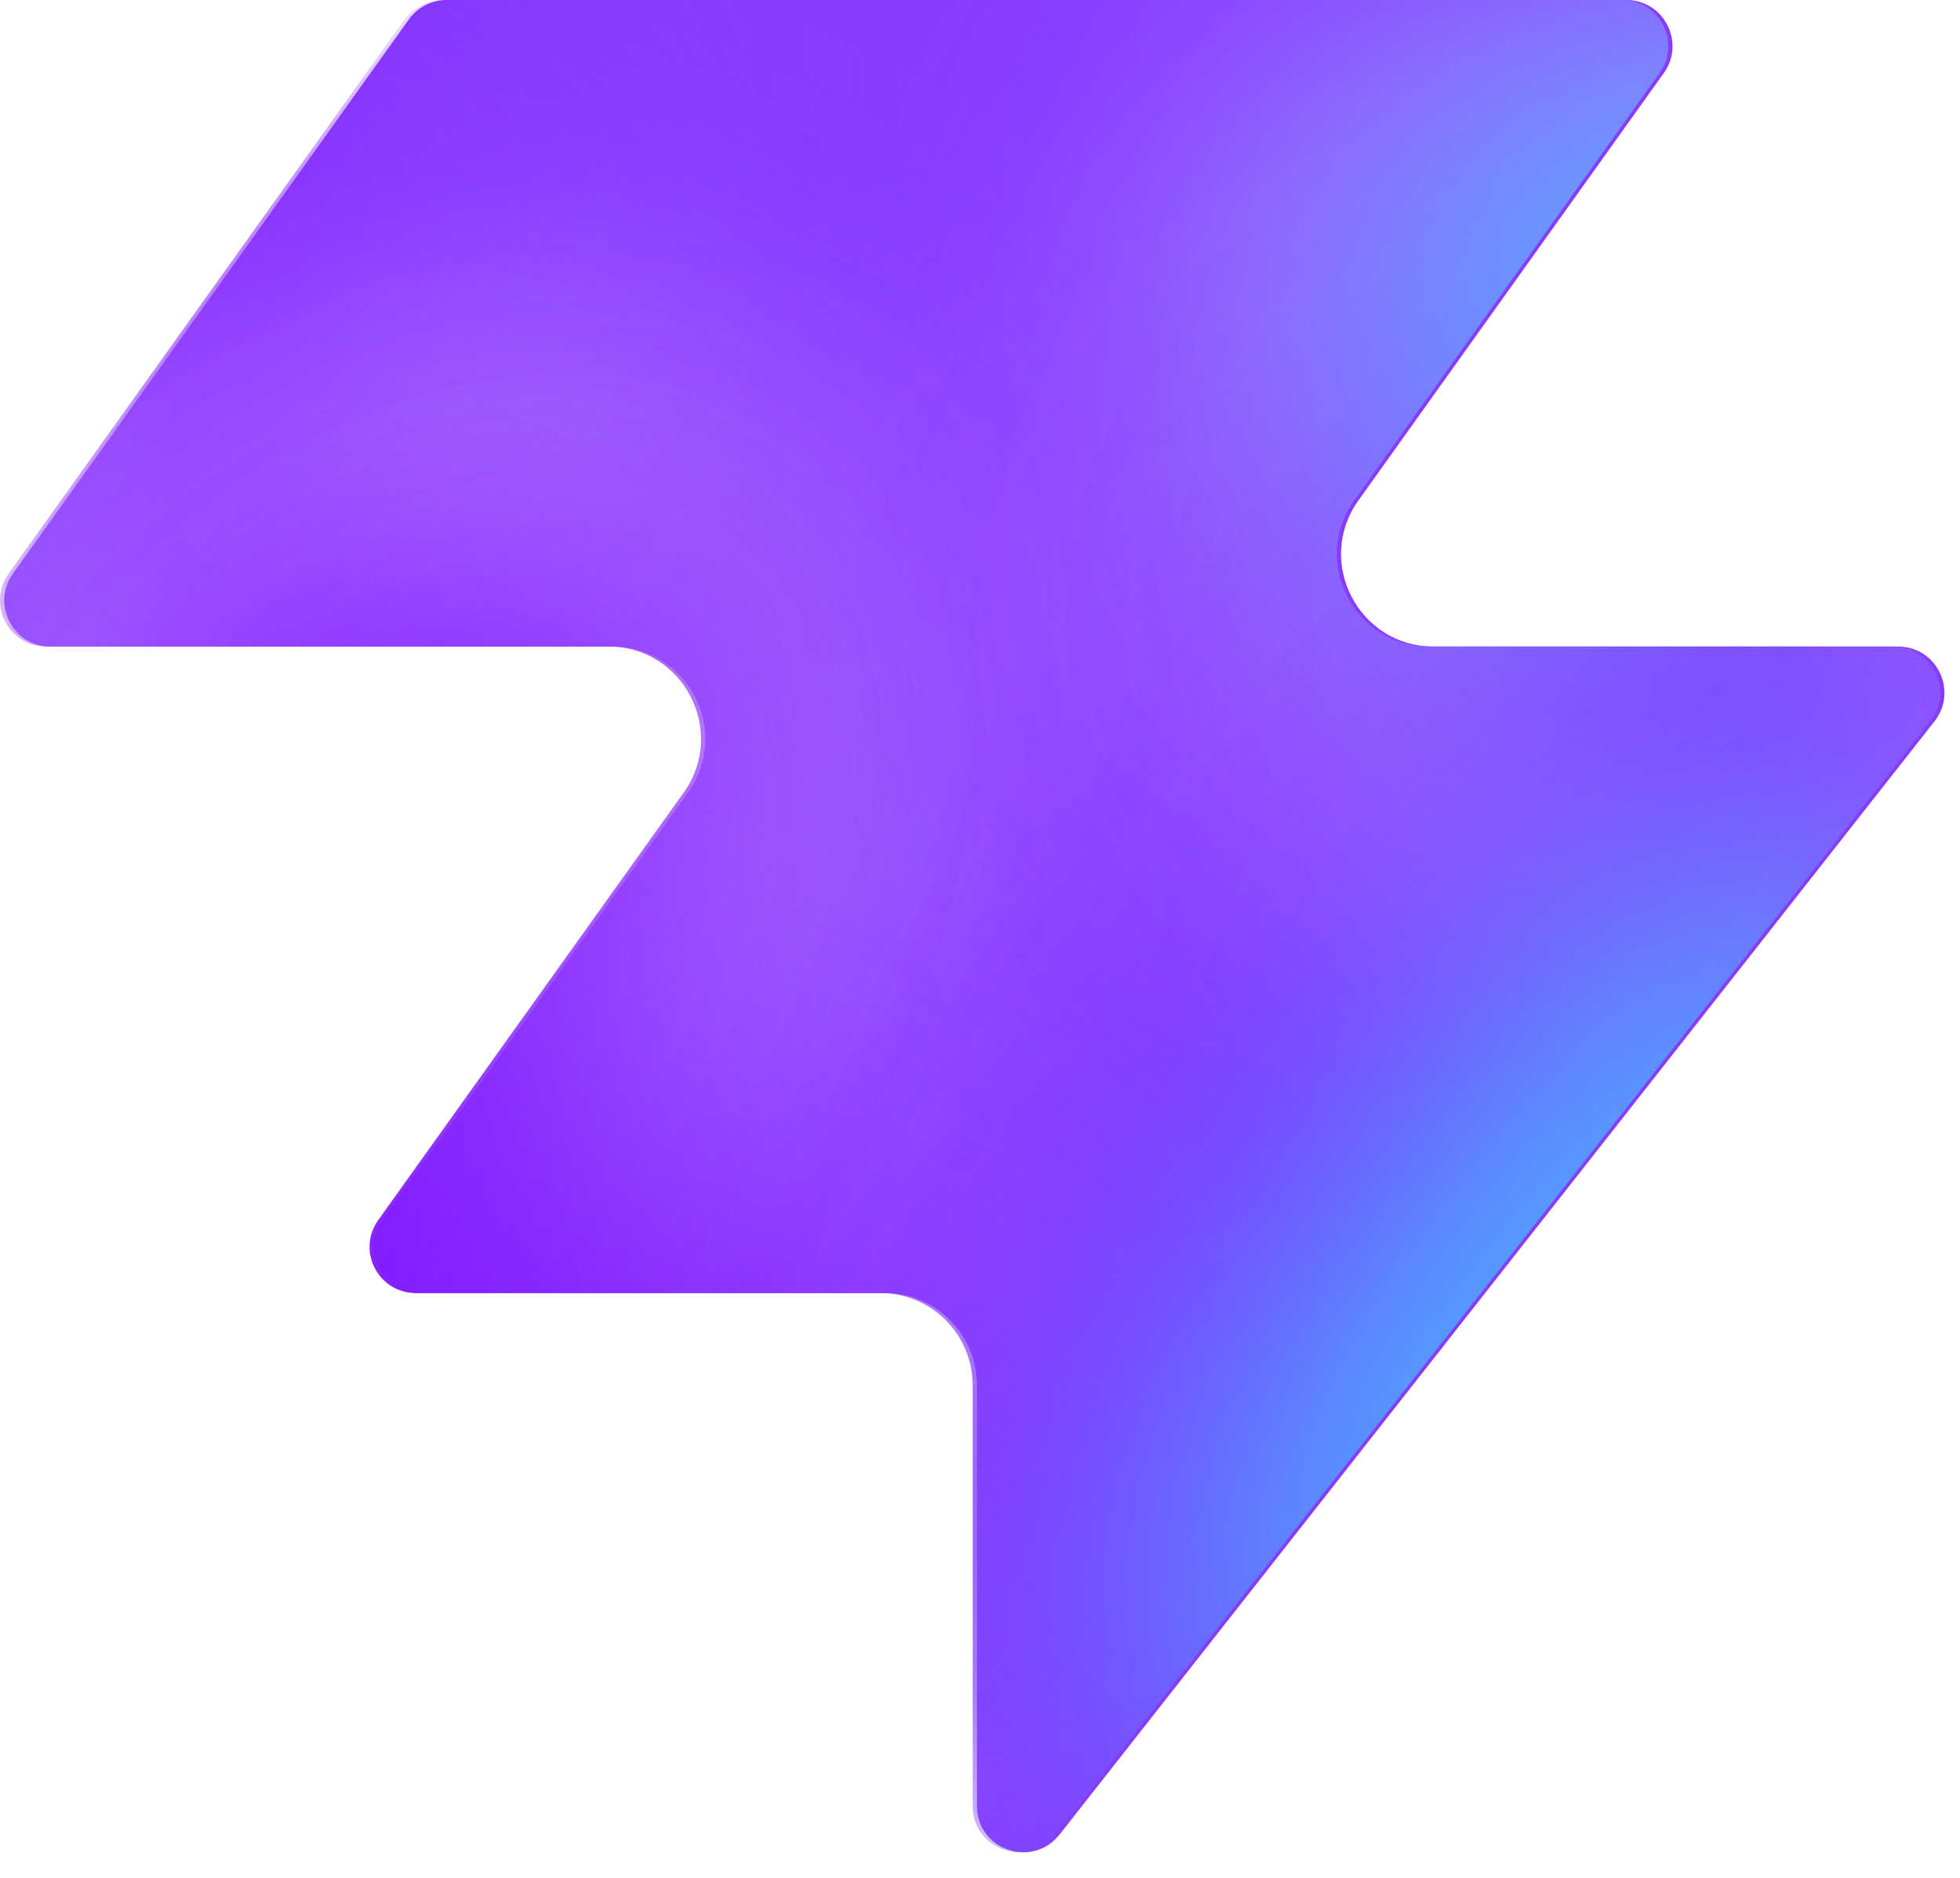
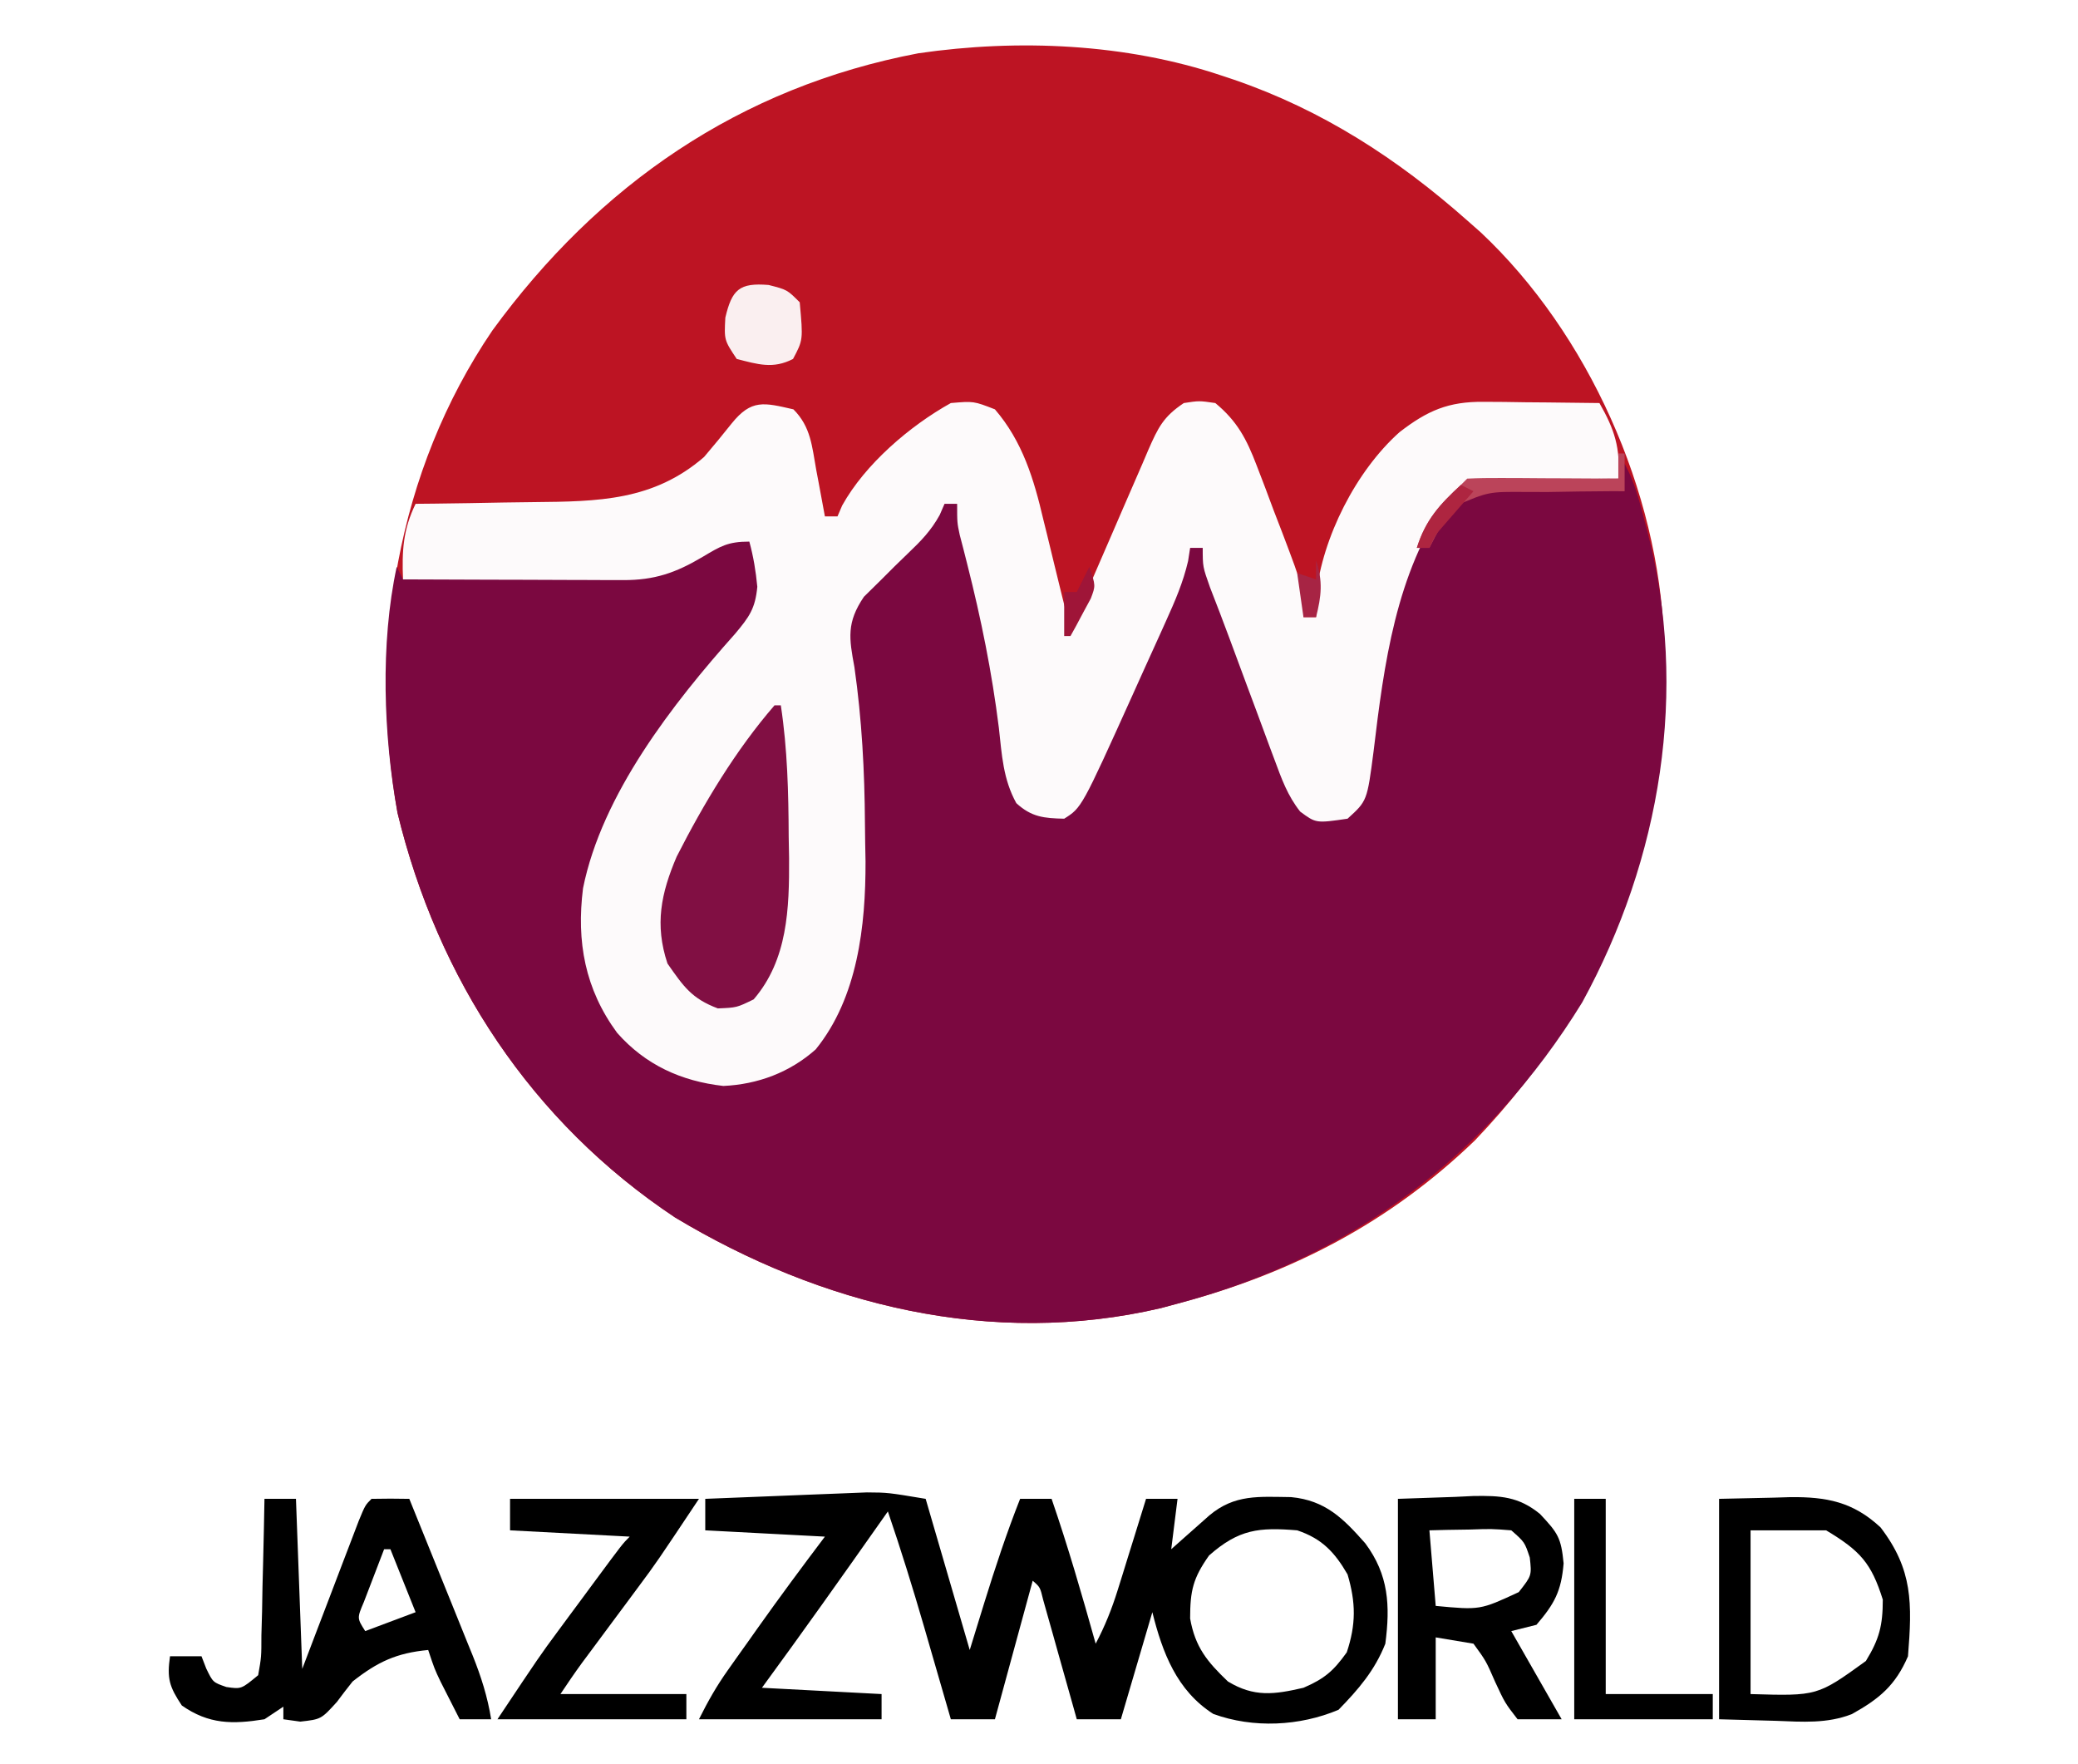
- <svg xmlns="http://www.w3.org/2000/svg" width="48" height="46" fill="none" viewBox="0 0 48 46">
-   <path fill="#863bff" d="M25.946 44.938c-.664.845-2.021.375-2.021-.698V33.937a2.26 2.26 0 0 0-2.262-2.262H10.287c-.92 0-1.456-1.04-.92-1.788l7.48-10.471c1.07-1.497 0-3.578-1.842-3.578H1.237c-.92 0-1.456-1.04-.92-1.788L10.013.474c.214-.297.556-.474.92-.474h28.894c.92 0 1.456 1.04.92 1.788l-7.48 10.471c-1.07 1.498 0 3.579 1.842 3.579h11.377c.943 0 1.473 1.088.89 1.83L25.947 44.94z" style="fill:#863bff;fill:color(display-p3 .525 .23 1);fill-opacity:1" />
-   <mask id="a" width="48" height="46" x="0" y="0" maskUnits="userSpaceOnUse" style="mask-type:alpha">
-     <path fill="#000" d="M25.842 44.938c-.664.844-2.021.375-2.021-.698V33.937a2.26 2.26 0 0 0-2.262-2.262H10.183c-.92 0-1.456-1.04-.92-1.788l7.48-10.471c1.07-1.498 0-3.579-1.842-3.579H1.133c-.92 0-1.456-1.04-.92-1.787L9.91.473c.214-.297.556-.474.92-.474h28.894c.92 0 1.456 1.04.92 1.788l-7.48 10.471c-1.07 1.498 0 3.578 1.842 3.578h11.377c.943 0 1.473 1.088.89 1.832L25.843 44.94z" style="fill:#000;fill-opacity:1" />
-   </mask>
-   <g mask="url(#a)">
-     <g filter="url(#b)">
-       <ellipse cx="5.508" cy="14.704" fill="#ede6ff" rx="5.508" ry="14.704" style="fill:#ede6ff;fill:color(display-p3 .927 .903 1);fill-opacity:1" transform="matrix(.00324 1 1 -.00324 -4.47 31.516)" />
-     </g>
-     <g filter="url(#c)">
-       <ellipse cx="10.399" cy="29.851" fill="#ede6ff" rx="10.399" ry="29.851" style="fill:#ede6ff;fill:color(display-p3 .927 .903 1);fill-opacity:1" transform="matrix(.00324 1 1 -.00324 -39.328 7.883)" />
-     </g>
-     <g filter="url(#d)">
-       <ellipse cx="5.508" cy="30.487" fill="#7e14ff" rx="5.508" ry="30.487" style="fill:#7e14ff;fill:color(display-p3 .492 .077 1);fill-opacity:1" transform="rotate(89.814 -25.913 -14.639)scale(1 -1)" />
-     </g>
-     <g filter="url(#e)">
-       <ellipse cx="5.508" cy="30.599" fill="#7e14ff" rx="5.508" ry="30.599" style="fill:#7e14ff;fill:color(display-p3 .492 .077 1);fill-opacity:1" transform="rotate(89.814 -32.644 -3.334)scale(1 -1)" />
-     </g>
-     <g filter="url(#f)">
-       <ellipse cx="5.508" cy="30.599" fill="#7e14ff" rx="5.508" ry="30.599" style="fill:#7e14ff;fill:color(display-p3 .492 .077 1);fill-opacity:1" transform="matrix(.00324 1 1 -.00324 -34.34 30.47)" />
-     </g>
-     <g filter="url(#g)">
-       <ellipse cx="14.072" cy="22.078" fill="#ede6ff" rx="14.072" ry="22.078" style="fill:#ede6ff;fill:color(display-p3 .927 .903 1);fill-opacity:1" transform="rotate(93.35 24.506 48.493)scale(-1 1)" />
-     </g>
-     <g filter="url(#h)">
-       <ellipse cx="3.47" cy="21.501" fill="#7e14ff" rx="3.47" ry="21.501" style="fill:#7e14ff;fill:color(display-p3 .492 .077 1);fill-opacity:1" transform="rotate(89.009 28.708 47.59)scale(-1 1)" />
-     </g>
-     <g filter="url(#i)">
-       <ellipse cx="3.47" cy="21.501" fill="#7e14ff" rx="3.47" ry="21.501" style="fill:#7e14ff;fill:color(display-p3 .492 .077 1);fill-opacity:1" transform="rotate(89.009 28.708 47.59)scale(-1 1)" />
-     </g>
-     <g filter="url(#j)">
-       <ellipse cx=".387" cy="8.972" fill="#7e14ff" rx="4.407" ry="29.108" style="fill:#7e14ff;fill:color(display-p3 .492 .077 1);fill-opacity:1" transform="rotate(39.51 .387 8.972)" />
-     </g>
-     <g filter="url(#k)">
-       <ellipse cx="47.523" cy="-6.092" fill="#7e14ff" rx="4.407" ry="29.108" style="fill:#7e14ff;fill:color(display-p3 .492 .077 1);fill-opacity:1" transform="rotate(37.892 47.523 -6.092)" />
-     </g>
-     <g filter="url(#l)">
-       <ellipse cx="41.412" cy="6.333" fill="#47bfff" rx="5.971" ry="9.665" style="fill:#47bfff;fill:color(display-p3 .28 .748 1);fill-opacity:1" transform="rotate(37.892 41.412 6.333)" />
-     </g>
-     <g filter="url(#m)">
-       <ellipse cx="-1.879" cy="38.332" fill="#7e14ff" rx="4.407" ry="29.108" style="fill:#7e14ff;fill:color(display-p3 .492 .077 1);fill-opacity:1" transform="rotate(37.892 -1.88 38.332)" />
-     </g>
-     <g filter="url(#n)">
-       <ellipse cx="-1.879" cy="38.332" fill="#7e14ff" rx="4.407" ry="29.108" style="fill:#7e14ff;fill:color(display-p3 .492 .077 1);fill-opacity:1" transform="rotate(37.892 -1.88 38.332)" />
-     </g>
-     <g filter="url(#o)">
-       <ellipse cx="35.651" cy="29.907" fill="#7e14ff" rx="4.407" ry="29.108" style="fill:#7e14ff;fill:color(display-p3 .492 .077 1);fill-opacity:1" transform="rotate(37.892 35.651 29.907)" />
-     </g>
-     <g filter="url(#p)">
-       <ellipse cx="38.418" cy="32.4" fill="#47bfff" rx="5.971" ry="15.297" style="fill:#47bfff;fill:color(display-p3 .28 .748 1);fill-opacity:1" transform="rotate(37.892 38.418 32.4)" />
-     </g>
-   </g>
-   <defs>
-     <filter id="b" width="60.045" height="41.654" x="-19.77" y="16.149" color-interpolation-filters="sRGB" filterUnits="userSpaceOnUse">
-       <feFlood flood-opacity="0" result="BackgroundImageFix" />
-       <feBlend in="SourceGraphic" in2="BackgroundImageFix" result="shape" />
-       <feGaussianBlur result="effect1_foregroundBlur_2002_17158" stdDeviation="7.659" />
-     </filter>
-     <filter id="c" width="90.34" height="51.437" x="-54.613" y="-7.533" color-interpolation-filters="sRGB" filterUnits="userSpaceOnUse">
-       <feFlood flood-opacity="0" result="BackgroundImageFix" />
-       <feBlend in="SourceGraphic" in2="BackgroundImageFix" result="shape" />
-       <feGaussianBlur result="effect1_foregroundBlur_2002_17158" stdDeviation="7.659" />
-     </filter>
-     <filter id="d" width="79.355" height="29.4" x="-49.64" y="2.03" color-interpolation-filters="sRGB" filterUnits="userSpaceOnUse">
-       <feFlood flood-opacity="0" result="BackgroundImageFix" />
-       <feBlend in="SourceGraphic" in2="BackgroundImageFix" result="shape" />
-       <feGaussianBlur result="effect1_foregroundBlur_2002_17158" stdDeviation="4.596" />
-     </filter>
-     <filter id="e" width="79.579" height="29.4" x="-45.045" y="20.029" color-interpolation-filters="sRGB" filterUnits="userSpaceOnUse">
-       <feFlood flood-opacity="0" result="BackgroundImageFix" />
-       <feBlend in="SourceGraphic" in2="BackgroundImageFix" result="shape" />
-       <feGaussianBlur result="effect1_foregroundBlur_2002_17158" stdDeviation="4.596" />
-     </filter>
-     <filter id="f" width="79.579" height="29.4" x="-43.513" y="21.178" color-interpolation-filters="sRGB" filterUnits="userSpaceOnUse">
-       <feFlood flood-opacity="0" result="BackgroundImageFix" />
-       <feBlend in="SourceGraphic" in2="BackgroundImageFix" result="shape" />
-       <feGaussianBlur result="effect1_foregroundBlur_2002_17158" stdDeviation="4.596" />
-     </filter>
-     <filter id="g" width="74.749" height="58.852" x="15.756" y="-17.901" color-interpolation-filters="sRGB" filterUnits="userSpaceOnUse">
-       <feFlood flood-opacity="0" result="BackgroundImageFix" />
-       <feBlend in="SourceGraphic" in2="BackgroundImageFix" result="shape" />
-       <feGaussianBlur result="effect1_foregroundBlur_2002_17158" stdDeviation="7.659" />
-     </filter>
-     <filter id="h" width="61.377" height="25.362" x="23.548" y="2.284" color-interpolation-filters="sRGB" filterUnits="userSpaceOnUse">
-       <feFlood flood-opacity="0" result="BackgroundImageFix" />
-       <feBlend in="SourceGraphic" in2="BackgroundImageFix" result="shape" />
-       <feGaussianBlur result="effect1_foregroundBlur_2002_17158" stdDeviation="4.596" />
-     </filter>
-     <filter id="i" width="61.377" height="25.362" x="23.548" y="2.284" color-interpolation-filters="sRGB" filterUnits="userSpaceOnUse">
-       <feFlood flood-opacity="0" result="BackgroundImageFix" />
-       <feBlend in="SourceGraphic" in2="BackgroundImageFix" result="shape" />
-       <feGaussianBlur result="effect1_foregroundBlur_2002_17158" stdDeviation="4.596" />
-     </filter>
-     <filter id="j" width="56.045" height="63.649" x="-27.636" y="-22.853" color-interpolation-filters="sRGB" filterUnits="userSpaceOnUse">
-       <feFlood flood-opacity="0" result="BackgroundImageFix" />
-       <feBlend in="SourceGraphic" in2="BackgroundImageFix" result="shape" />
-       <feGaussianBlur result="effect1_foregroundBlur_2002_17158" stdDeviation="4.596" />
-     </filter>
-     <filter id="k" width="54.814" height="64.646" x="20.116" y="-38.415" color-interpolation-filters="sRGB" filterUnits="userSpaceOnUse">
-       <feFlood flood-opacity="0" result="BackgroundImageFix" />
-       <feBlend in="SourceGraphic" in2="BackgroundImageFix" result="shape" />
-       <feGaussianBlur result="effect1_foregroundBlur_2002_17158" stdDeviation="4.596" />
-     </filter>
-     <filter id="l" width="33.541" height="35.313" x="24.641" y="-11.323" color-interpolation-filters="sRGB" filterUnits="userSpaceOnUse">
-       <feFlood flood-opacity="0" result="BackgroundImageFix" />
-       <feBlend in="SourceGraphic" in2="BackgroundImageFix" result="shape" />
-       <feGaussianBlur result="effect1_foregroundBlur_2002_17158" stdDeviation="4.596" />
-     </filter>
-     <filter id="m" width="54.814" height="64.646" x="-29.286" y="6.009" color-interpolation-filters="sRGB" filterUnits="userSpaceOnUse">
-       <feFlood flood-opacity="0" result="BackgroundImageFix" />
-       <feBlend in="SourceGraphic" in2="BackgroundImageFix" result="shape" />
-       <feGaussianBlur result="effect1_foregroundBlur_2002_17158" stdDeviation="4.596" />
-     </filter>
-     <filter id="n" width="54.814" height="64.646" x="-29.286" y="6.009" color-interpolation-filters="sRGB" filterUnits="userSpaceOnUse">
-       <feFlood flood-opacity="0" result="BackgroundImageFix" />
-       <feBlend in="SourceGraphic" in2="BackgroundImageFix" result="shape" />
-       <feGaussianBlur result="effect1_foregroundBlur_2002_17158" stdDeviation="4.596" />
-     </filter>
-     <filter id="o" width="54.814" height="64.646" x="8.244" y="-2.416" color-interpolation-filters="sRGB" filterUnits="userSpaceOnUse">
-       <feFlood flood-opacity="0" result="BackgroundImageFix" />
-       <feBlend in="SourceGraphic" in2="BackgroundImageFix" result="shape" />
-       <feGaussianBlur result="effect1_foregroundBlur_2002_17158" stdDeviation="4.596" />
-     </filter>
-     <filter id="p" width="39.409" height="43.623" x="18.713" y="10.588" color-interpolation-filters="sRGB" filterUnits="userSpaceOnUse">
-       <feFlood flood-opacity="0" result="BackgroundImageFix" />
-       <feBlend in="SourceGraphic" in2="BackgroundImageFix" result="shape" />
-       <feGaussianBlur result="effect1_foregroundBlur_2002_17158" stdDeviation="4.596" />
-     </filter>
-   </defs>
+ <svg xmlns="http://www.w3.org/2000/svg" version="1.1" width="330" height="280">
+   <path d="M0 0 C0.642 0.214 1.284 0.429 1.945 0.649 C15.97 5.456 27.927 13.196 39 23 C39.708 23.624 40.415 24.248 41.145 24.891 C58.211 40.914 69.44 66.077 70.238 89.422 C70.787 120.486 62.002 146.275 40.25 169.062 C26.692 182.147 11.063 190.222 -7 195 C-7.869 195.235 -8.738 195.469 -9.633 195.711 C-36.526 202.001 -63.571 195.28 -86.801 181.316 C-109.605 166.15 -124.48 143.473 -130.875 117.062 C-135.535 90.664 -130.979 62.828 -115.812 40.484 C-98.922 17.332 -76.517 1.85 -48.148 -3.542 C-32.311 -5.846 -15.195 -5.102 0 0 Z " fill="#BD1423" transform="translate(194,12)" />
+   <path d="M0 0 C2.219 3.328 3.087 6.498 4.062 10.312 C4.236 10.964 4.409 11.616 4.588 12.287 C11.214 37.65 6.739 64.368 -5.727 87.156 C-20.748 111.574 -42.482 127.721 -70 135 C-70.869 135.235 -71.738 135.469 -72.633 135.711 C-99.526 142.001 -126.571 135.28 -149.801 121.316 C-172.605 106.15 -187.48 83.473 -193.875 57.062 C-196.11 44.782 -196.63 30.239 -194 18 C-193.67 18.66 -193.34 19.32 -193 20 C-187.628 19.956 -182.258 19.885 -176.887 19.792 C-175.064 19.764 -173.24 19.743 -171.417 19.729 C-157.21 19.757 -157.21 19.757 -144 15 C-142.792 14.415 -141.584 13.832 -140.375 13.25 C-139.591 12.838 -138.808 12.425 -138 12 C-137.634 13.414 -137.283 14.831 -136.938 16.25 C-136.642 17.433 -136.642 17.433 -136.34 18.641 C-135.757 22.69 -136.57 24.4 -138.969 27.742 C-139.808 28.79 -140.652 29.834 -141.5 30.875 C-152.272 44.545 -164.536 60.364 -163.547 78.547 C-162.392 85.841 -159.745 90.96 -153.938 95.562 C-149.014 99.004 -143.948 99.723 -138 99 C-132.953 97.679 -129.114 95.809 -126.125 91.438 C-121.085 81.603 -120.552 71.892 -120.688 61 C-120.687 59.618 -120.685 58.236 -120.682 56.854 C-120.704 50.027 -121.118 43.524 -122.434 36.807 C-124.124 27.971 -124.124 27.971 -121.753 23.812 C-118.478 19.515 -114.684 15.874 -110.544 12.416 C-108.751 10.884 -108.751 10.884 -107 8 C-106.34 8 -105.68 8 -105 8 C-97.432 35.522 -97.432 35.522 -96.562 48.75 C-96.29 51.915 -96.047 52.927 -94.25 55.688 C-92.065 57.215 -92.065 57.215 -89.438 57 C-84.446 54.952 -82.985 50.004 -80.969 45.293 C-80.692 44.649 -80.414 44.006 -80.129 43.343 C-79.247 41.293 -78.374 39.24 -77.5 37.188 C-76.913 35.819 -76.326 34.452 -75.738 33.084 C-74.153 29.392 -72.576 25.696 -71 22 C-70.001 19.666 -69.001 17.333 -68 15 C-67.34 15 -66.68 15 -66 15 C-64.506 18.928 -63.012 22.857 -61.52 26.786 C-61.014 28.117 -60.508 29.449 -60.001 30.78 C-59.266 32.714 -58.531 34.648 -57.797 36.582 C-57.556 37.214 -57.316 37.846 -57.068 38.497 C-55.254 43.281 -53.533 48.094 -51.868 52.932 C-51.082 55.17 -51.082 55.17 -49 57 C-46 57.417 -46 57.417 -43 57 C-40.749 53.623 -40.459 51.554 -39.887 47.566 C-39.69 46.277 -39.494 44.987 -39.291 43.658 C-38.989 41.626 -38.692 39.593 -38.404 37.558 C-36.78 26.225 -34.233 15.161 -27 6 C-23.601 3.734 -22.437 3.763 -18.457 3.805 C-16.847 3.814 -16.847 3.814 -15.205 3.824 C-13.526 3.849 -13.526 3.849 -11.812 3.875 C-10.681 3.884 -9.55 3.893 -8.385 3.902 C-5.59 3.926 -2.795 3.959 0 4 C0 2.68 0 1.36 0 0 Z " fill="#7B0840" transform="translate(257,72)" />
+   <path d="M0 0 C2.784 2.784 2.949 5.887 3.625 9.625 C3.759 10.331 3.893 11.038 4.031 11.766 C4.361 13.509 4.681 15.254 5 17 C5.66 17 6.32 17 7 17 C7.244 16.432 7.487 15.863 7.738 15.277 C11.374 8.715 18.483 2.621 25 -1 C28.625 -1.312 28.625 -1.312 32 0 C36.384 5.095 38.188 11.08 39.688 17.5 C39.887 18.303 40.086 19.106 40.291 19.934 C40.665 21.446 41.033 22.959 41.393 24.475 C42.238 27.989 43.12 31.494 44 35 C44.439 33.981 44.877 32.961 45.329 31.911 C46.959 28.131 48.599 24.357 50.244 20.583 C50.954 18.949 51.661 17.314 52.365 15.677 C53.377 13.325 54.4 10.979 55.426 8.633 C55.738 7.899 56.051 7.166 56.373 6.41 C57.923 2.896 58.732 1.179 62 -1 C64.438 -1.375 64.438 -1.375 67 -1 C70.496 1.89 71.975 4.738 73.578 8.938 C74.016 10.08 74.455 11.222 74.906 12.398 C75.35 13.587 75.793 14.775 76.25 16 C76.709 17.189 77.168 18.377 77.641 19.602 C81 28.46 81 28.46 81 33 C81.66 33 82.32 33 83 33 C83 31.845 83 30.69 83 29.5 C84.039 20.281 89.339 9.797 96.25 3.625 C100.668 0.211 103.996 -1.255 109.641 -1.195 C110.711 -1.189 111.78 -1.182 112.883 -1.176 C113.994 -1.159 115.105 -1.142 116.25 -1.125 C117.377 -1.116 118.503 -1.107 119.664 -1.098 C122.443 -1.074 125.221 -1.041 128 -1 C130.417 3.229 131.348 6.123 131 11 C130.299 11.004 129.598 11.008 128.876 11.012 C125.687 11.045 122.501 11.116 119.312 11.188 C117.658 11.196 117.658 11.196 115.971 11.205 C109.456 11.311 109.456 11.311 103.859 14.344 C95.673 26.039 93.789 40.452 92.127 54.349 C91.109 62.18 91.109 62.18 88 65 C82.987 65.731 82.987 65.731 80.475 63.87 C78.458 61.313 77.538 58.696 76.406 55.645 C76.173 55.024 75.941 54.404 75.701 53.764 C74.959 51.783 74.23 49.798 73.5 47.812 C73.01 46.496 72.519 45.181 72.027 43.865 C71.089 41.352 70.158 38.836 69.23 36.319 C68.231 33.622 67.201 30.941 66.156 28.262 C65 25 65 25 65 22 C64.34 22 63.68 22 63 22 C62.84 23.033 62.84 23.033 62.677 24.086 C61.883 27.502 60.609 30.425 59.164 33.621 C58.884 34.243 58.604 34.866 58.316 35.507 C57.424 37.486 56.524 39.462 55.625 41.438 C55.028 42.761 54.432 44.084 53.836 45.408 C45.78 63.25 45.78 63.25 43 65 C39.786 64.933 37.808 64.741 35.398 62.531 C33.292 58.718 33.101 54.85 32.625 50.562 C31.525 41.758 29.806 33.264 27.625 24.666 C27.31 23.42 27.31 23.42 26.988 22.148 C26.798 21.418 26.608 20.688 26.411 19.935 C26 18 26 18 26 15 C25.34 15 24.68 15 24 15 C23.749 15.58 23.497 16.16 23.238 16.758 C21.846 19.28 20.271 20.891 18.188 22.875 C16.771 24.229 15.377 25.606 14 27 C13.074 27.911 12.149 28.823 11.195 29.762 C8.425 33.848 8.832 36.336 9.688 40.938 C10.873 49.232 11.308 57.463 11.36 65.836 C11.375 67.823 11.413 69.81 11.452 71.797 C11.476 81.988 10.216 93.399 3.539 101.633 C-0.583 105.294 -5.644 107.182 -11.125 107.438 C-17.812 106.683 -23.509 104.095 -28 99 C-33.089 92.076 -34.481 84.54 -33.411 76.046 C-30.414 61.133 -19.144 46.712 -9.25 35.625 C-7.019 32.958 -6.061 31.654 -5.734 28.172 C-5.97 25.69 -6.346 23.403 -7 21 C-10.41 21 -11.556 21.722 -14.438 23.438 C-18.692 25.965 -22.075 27.13 -27.034 27.114 C-28.205 27.113 -28.205 27.113 -29.399 27.113 C-30.232 27.108 -31.064 27.103 -31.922 27.098 C-32.782 27.096 -33.642 27.095 -34.528 27.093 C-37.269 27.088 -40.009 27.075 -42.75 27.062 C-44.611 27.057 -46.471 27.053 -48.332 27.049 C-52.888 27.038 -57.444 27.021 -62 27 C-62.178 22.452 -61.998 19.121 -60 15 C-59.017 14.991 -58.034 14.981 -57.022 14.972 C-53.337 14.931 -49.653 14.866 -45.968 14.792 C-44.381 14.764 -42.793 14.743 -41.205 14.729 C-31.023 14.633 -22.227 14.53 -14.188 7.562 C-12.698 5.818 -11.241 4.045 -9.812 2.25 C-6.669 -1.653 -4.684 -1.073 0 0 Z " fill="#FDFAFB" transform="translate(126,65)" />
+   <path d="M0 0 C2.31 7.92 4.62 15.84 7 24 C7.763 21.525 8.526 19.05 9.312 16.5 C11.042 10.928 12.851 5.428 15 0 C16.65 0 18.3 0 20 0 C22.617 7.591 24.834 15.271 27 23 C28.475 20.206 29.571 17.469 30.508 14.453 C30.772 13.609 31.036 12.764 31.309 11.895 C31.578 11.022 31.847 10.149 32.125 9.25 C32.541 7.918 32.541 7.918 32.965 6.559 C33.646 4.373 34.325 2.187 35 0 C36.65 0 38.3 0 40 0 C39.67 2.64 39.34 5.28 39 8 C39.554 7.506 40.109 7.013 40.68 6.504 C41.404 5.863 42.129 5.223 42.875 4.562 C43.954 3.605 43.954 3.605 45.055 2.629 C49.096 -0.755 52.91 -0.332 58.02 -0.277 C63.482 0.231 66.35 3.14 69.812 7.062 C73.538 12.066 73.789 16.944 73 23 C71.316 27.26 68.734 30.247 65.562 33.5 C59.4 36.095 52.031 36.47 45.676 34.152 C39.88 30.444 37.608 24.431 36 18 C34.35 23.61 32.7 29.22 31 35 C28.69 35 26.38 35 24 35 C23.823 34.369 23.647 33.738 23.465 33.088 C22.668 30.245 21.865 27.404 21.062 24.562 C20.785 23.569 20.507 22.576 20.221 21.553 C19.819 20.136 19.819 20.136 19.41 18.691 C19.041 17.38 19.041 17.38 18.664 16.041 C18.18 14.029 18.18 14.029 17 13 C15.02 20.26 13.04 27.52 11 35 C8.69 35 6.38 35 4 35 C3.804 34.32 3.607 33.64 3.405 32.94 C2.501 29.813 1.594 26.688 0.688 23.562 C0.379 22.493 0.07 21.424 -0.248 20.322 C-2.037 14.165 -3.927 8.067 -6 2 C-6.482 2.686 -6.482 2.686 -6.975 3.386 C-13.251 12.307 -19.555 21.2 -26 30 C-19.73 30.33 -13.46 30.66 -7 31 C-7 32.32 -7 33.64 -7 35 C-16.57 35 -26.14 35 -36 35 C-34.555 32.11 -33.23 29.766 -31.391 27.172 C-30.883 26.454 -30.375 25.736 -29.852 24.996 C-29.323 24.255 -28.795 23.514 -28.25 22.75 C-27.737 22.024 -27.224 21.299 -26.695 20.551 C-23.21 15.638 -19.631 10.805 -16 6 C-22.27 5.67 -28.54 5.34 -35 5 C-35 3.35 -35 1.7 -35 0 C-30.98 -0.169 -26.96 -0.329 -22.939 -0.482 C-21.574 -0.535 -20.208 -0.591 -18.843 -0.648 C-16.872 -0.731 -14.901 -0.805 -12.93 -0.879 C-11.746 -0.926 -10.563 -0.973 -9.343 -1.022 C-6 -1 -6 -1 0 0 Z M45 9 C42.462 12.603 42 14.57 42 19 C42.799 23.536 44.69 25.841 48 29 C52.158 31.516 55.346 31.08 60 30 C63.341 28.557 64.755 27.343 66.875 24.375 C68.354 19.937 68.329 16.483 67 12 C64.968 8.491 62.931 6.31 59 5 C52.945 4.504 49.745 4.807 45 9 Z M37 11 C38 13 38 13 38 13 Z " fill="#000000" transform="translate(147,238)" />
+   <path d="M0 0 C1.65 0 3.3 0 5 0 C5.33 8.91 5.66 17.82 6 27 C6.71 25.135 7.421 23.269 8.152 21.348 C8.841 19.547 9.529 17.747 10.218 15.947 C10.933 14.075 11.645 12.203 12.357 10.33 C12.805 9.16 13.253 7.99 13.715 6.785 C14.129 5.701 14.542 4.617 14.969 3.5 C16 1 16 1 17 0 C19 -0.041 21 -0.043 23 0 C24.696 4.179 26.387 8.36 28.072 12.543 C28.646 13.964 29.221 15.385 29.798 16.805 C30.628 18.852 31.453 20.9 32.277 22.949 C32.535 23.58 32.792 24.21 33.057 24.86 C34.4 28.216 35.428 31.428 36 35 C34.35 35 32.7 35 31 35 C30.352 33.73 29.706 32.459 29.062 31.188 C28.523 30.126 28.523 30.126 27.973 29.043 C27 27 27 27 26 24 C20.964 24.48 17.97 25.875 14 29 C13.147 30.068 12.313 31.151 11.5 32.25 C9 35 9 35 5.688 35.375 C4.357 35.189 4.357 35.189 3 35 C3 34.34 3 33.68 3 33 C2.01 33.66 1.02 34.32 0 35 C-5.09 35.82 -8.849 35.806 -13.125 32.812 C-15.122 29.817 -15.502 28.511 -15 25 C-13.35 25 -11.7 25 -10 25 C-9.752 25.639 -9.505 26.279 -9.25 26.938 C-8.183 29.138 -8.183 29.138 -6.062 29.875 C-3.687 30.227 -3.687 30.227 -1 28 C-0.489 25.094 -0.489 25.094 -0.488 21.68 C-0.453 20.423 -0.417 19.166 -0.381 17.871 C-0.358 16.552 -0.336 15.234 -0.312 13.875 C-0.279 12.535 -0.245 11.195 -0.209 9.855 C-0.126 6.57 -0.057 3.286 0 0 Z M19 8 C18.303 9.788 17.618 11.581 16.938 13.375 C16.555 14.373 16.172 15.37 15.777 16.398 C14.691 18.952 14.691 18.952 16 21 C18.64 20.01 21.28 19.02 24 18 C22.68 14.7 21.36 11.4 20 8 C19.67 8 19.34 8 19 8 Z " fill="#000000" transform="translate(42,238)" />
+   <path d="M0 0 C0.33 0 0.66 0 1 0 C2.056 6.968 2.218 13.834 2.25 20.875 C2.271 21.995 2.291 23.115 2.312 24.27 C2.35 32.255 2.099 40.398 -3.312 46.688 C-6 48 -6 48 -9 48.125 C-13.167 46.563 -14.455 44.636 -17 41 C-19.058 34.825 -18.026 29.839 -15.539 24.023 C-11.268 15.633 -6.176 7.128 0 0 Z " fill="#810F43" transform="translate(123,112)" />
+   <path d="M0 0 C4.517 -0.155 4.517 -0.155 9.125 -0.312 C10.062 -0.358 11 -0.404 11.965 -0.45 C16.266 -0.521 19.141 -0.384 22.555 2.395 C25.398 5.424 25.918 6.148 26.312 10.25 C25.944 14.672 24.868 16.654 22 20 C20.68 20.33 19.36 20.66 18 21 C20.64 25.62 23.28 30.24 26 35 C23.69 35 21.38 35 19 35 C16.996 32.41 16.996 32.41 15.438 29.062 C13.986 25.731 13.986 25.731 12 23 C10.02 22.67 8.04 22.34 6 22 C6 26.29 6 30.58 6 35 C4.02 35 2.04 35 0 35 C0 23.45 0 11.9 0 0 Z M5 5 C5.33 8.96 5.66 12.92 6 17 C13.045 17.662 13.045 17.662 19.188 14.812 C21.256 12.181 21.256 12.181 20.938 9.312 C20.117 6.857 20.117 6.857 18 5 C14.872 4.756 14.872 4.756 11.375 4.875 C9.592 4.902 9.592 4.902 7.773 4.93 C6.401 4.964 6.401 4.964 5 5 Z " fill="#000000" transform="translate(222,238)" />
+   <path d="M0 0 C2.846 -0.062 5.692 -0.124 8.625 -0.188 C9.51 -0.215 10.395 -0.242 11.307 -0.27 C17.039 -0.33 21.288 0.468 25.645 4.535 C30.788 11.261 30.669 16.609 30 25 C28.01 29.618 25.467 31.741 21.097 34.175 C17.176 35.717 13.212 35.413 9.062 35.25 C6.072 35.167 3.081 35.085 0 35 C0 23.45 0 11.9 0 0 Z M5 5 C5 13.58 5 22.16 5 31 C15.613 31.313 15.613 31.313 23.312 25.75 C25.449 22.268 26 20.098 26 16 C24.178 10.18 22.391 8.234 17 5 C13.04 5 9.08 5 5 5 Z " fill="#000000" transform="translate(273,238)" />
+   <path d="M0 0 C9.9 0 19.8 0 30 0 C23.254 10.119 23.254 10.119 20.422 13.93 C19.819 14.744 19.215 15.559 18.594 16.398 C17.985 17.216 17.377 18.033 16.75 18.875 C15.515 20.539 14.281 22.203 13.047 23.867 C12.24 24.952 12.24 24.952 11.417 26.058 C10.236 27.676 9.111 29.334 8 31 C14.6 31 21.2 31 28 31 C28 32.32 28 33.64 28 35 C18.1 35 8.2 35 -2 35 C4.755 24.868 4.755 24.868 7.613 21 C8.221 20.176 8.829 19.353 9.455 18.504 C10.068 17.678 10.681 16.851 11.312 16 C11.945 15.143 12.577 14.286 13.229 13.402 C17.853 7.147 17.853 7.147 19 6 C12.73 5.67 6.46 5.34 0 5 C0 3.35 0 1.7 0 0 Z " fill="#000000" transform="translate(81,238)" />
+   <path d="M0 0 C1.65 0 3.3 0 5 0 C5 10.23 5 20.46 5 31 C10.61 31 16.22 31 22 31 C22 32.32 22 33.64 22 35 C14.74 35 7.48 35 0 35 C0 23.45 0 11.9 0 0 Z " fill="#000000" transform="translate(250,238)" />
+   <path d="M0 0 C2.938 0.75 2.938 0.75 4.938 2.75 C5.481 8.727 5.481 8.727 3.875 11.75 C0.71 13.384 -1.713 12.603 -5.062 11.75 C-7.062 8.75 -7.062 8.75 -6.875 5.188 C-5.817 0.712 -4.636 -0.378 0 0 Z " fill="#FAEFF0" transform="translate(122.0625,45.25)" />
+   <path d="M0 0 C0.33 0 0.66 0 1 0 C1 1.98 1 3.96 1 6 C0.269 5.999 -0.462 5.998 -1.216 5.997 C-4.54 6.009 -7.863 6.066 -11.188 6.125 C-12.338 6.122 -13.488 6.12 -14.674 6.117 C-20.599 6.072 -20.599 6.072 -25.881 8.323 C-27.612 10.372 -28.804 12.609 -30 15 C-30.66 15 -31.32 15 -32 15 C-30.604 10.557 -28.396 8.135 -25 5 C-24.67 4.67 -24.34 4.34 -24 4 C-22.219 3.913 -20.435 3.893 -18.652 3.902 C-17.573 3.906 -16.493 3.909 -15.381 3.912 C-13.676 3.925 -13.676 3.925 -11.938 3.938 C-10.227 3.944 -10.227 3.944 -8.482 3.951 C-5.655 3.963 -2.827 3.979 0 4 C0 2.68 0 1.36 0 0 Z " fill="#BB445A" transform="translate(257,72)" />
+   <path d="M0 0 C1 3 1 3 0.223 5.043 C-0.16 5.751 -0.543 6.458 -0.938 7.188 C-1.318 7.903 -1.698 8.618 -2.09 9.355 C-2.54 10.17 -2.54 10.17 -3 11 C-3.33 11 -3.66 11 -4 11 C-4 8.69 -4 6.38 -4 4 C-3.34 4 -2.68 4 -2 4 C-1.34 2.68 -0.68 1.36 0 0 Z " fill="#9F1538" transform="translate(173,90)" />
+   <path d="M0 0 C0.66 0.33 1.32 0.66 2 1 C1.578 1.482 1.157 1.964 0.723 2.461 C0.175 3.093 -0.373 3.724 -0.938 4.375 C-1.483 5.001 -2.028 5.628 -2.59 6.273 C-4.07 7.956 -4.07 7.956 -5 10 C-5.66 10 -6.32 10 -7 10 C-5.606 5.565 -3.394 3.126 0 0 Z " fill="#AE2540" transform="translate(232,77)" />
+   <path d="M0 0 C1.108 3.325 0.845 5.622 0 9 C-0.66 9 -1.32 9 -2 9 C-2.33 6.69 -2.66 4.38 -3 2 C-2.01 2.33 -1.02 2.66 0 3 C0 2.01 0 1.02 0 0 Z " fill="#A72444" transform="translate(209,89)" />
</svg>
